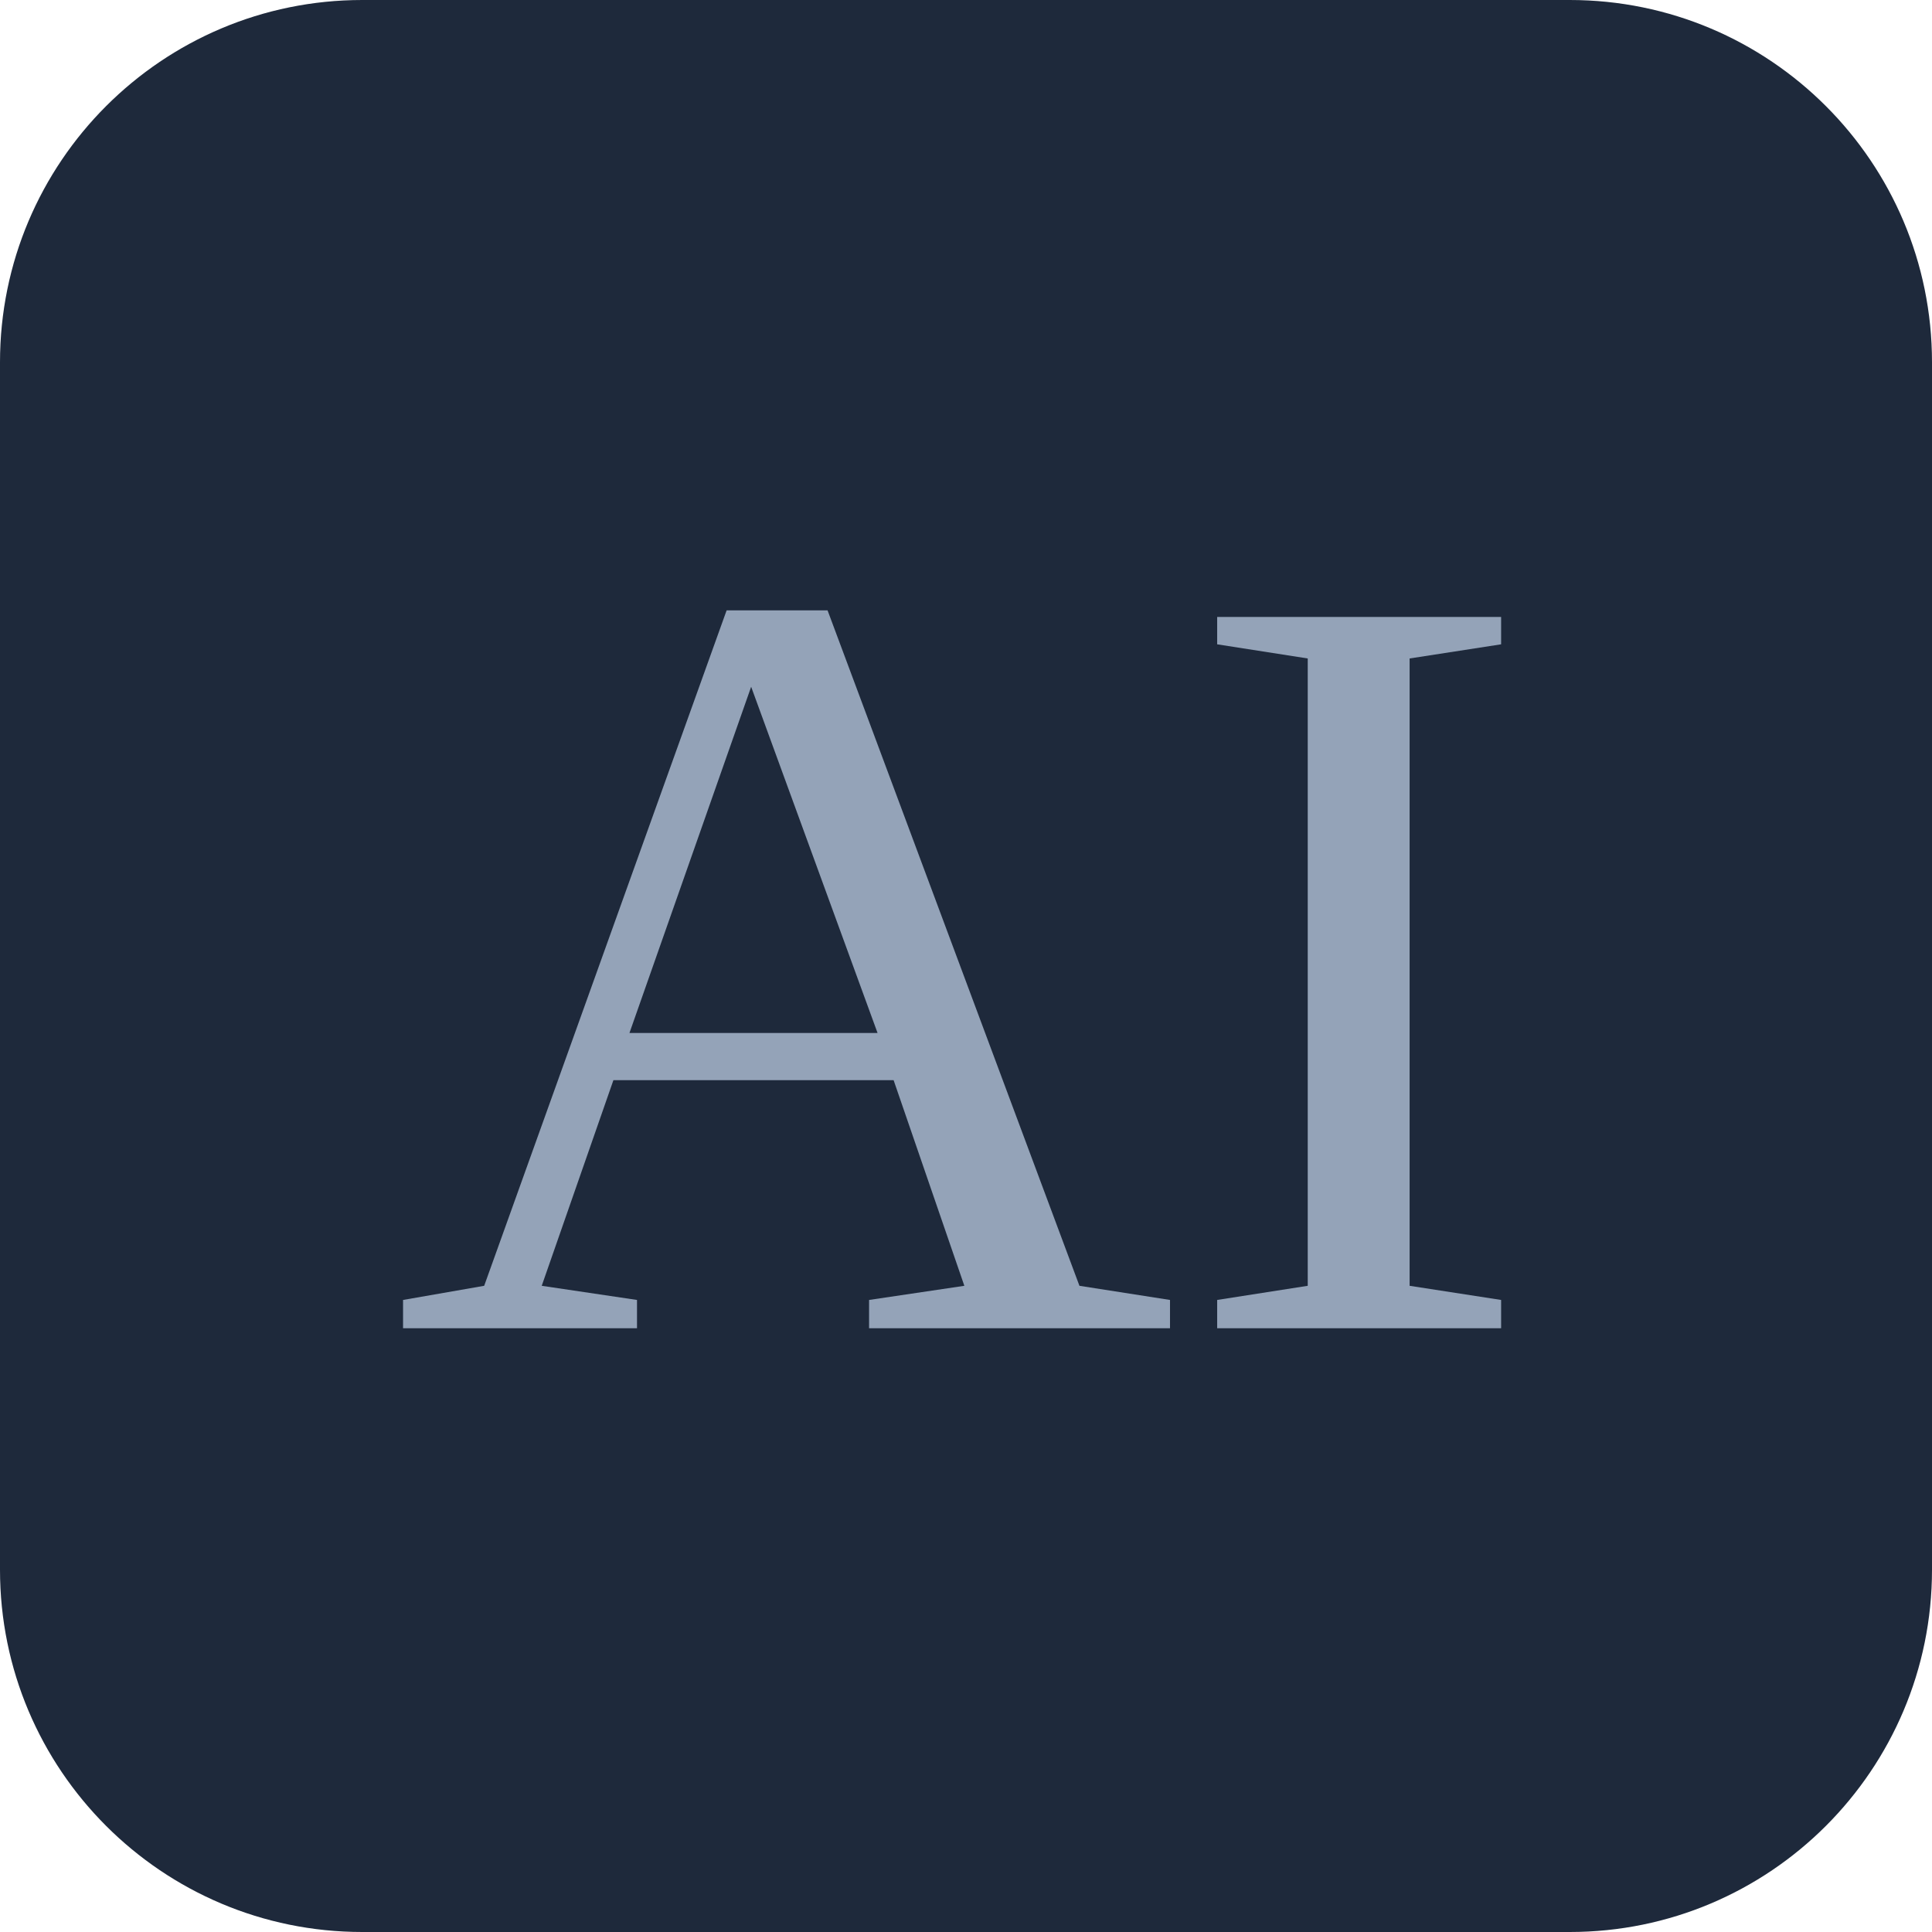
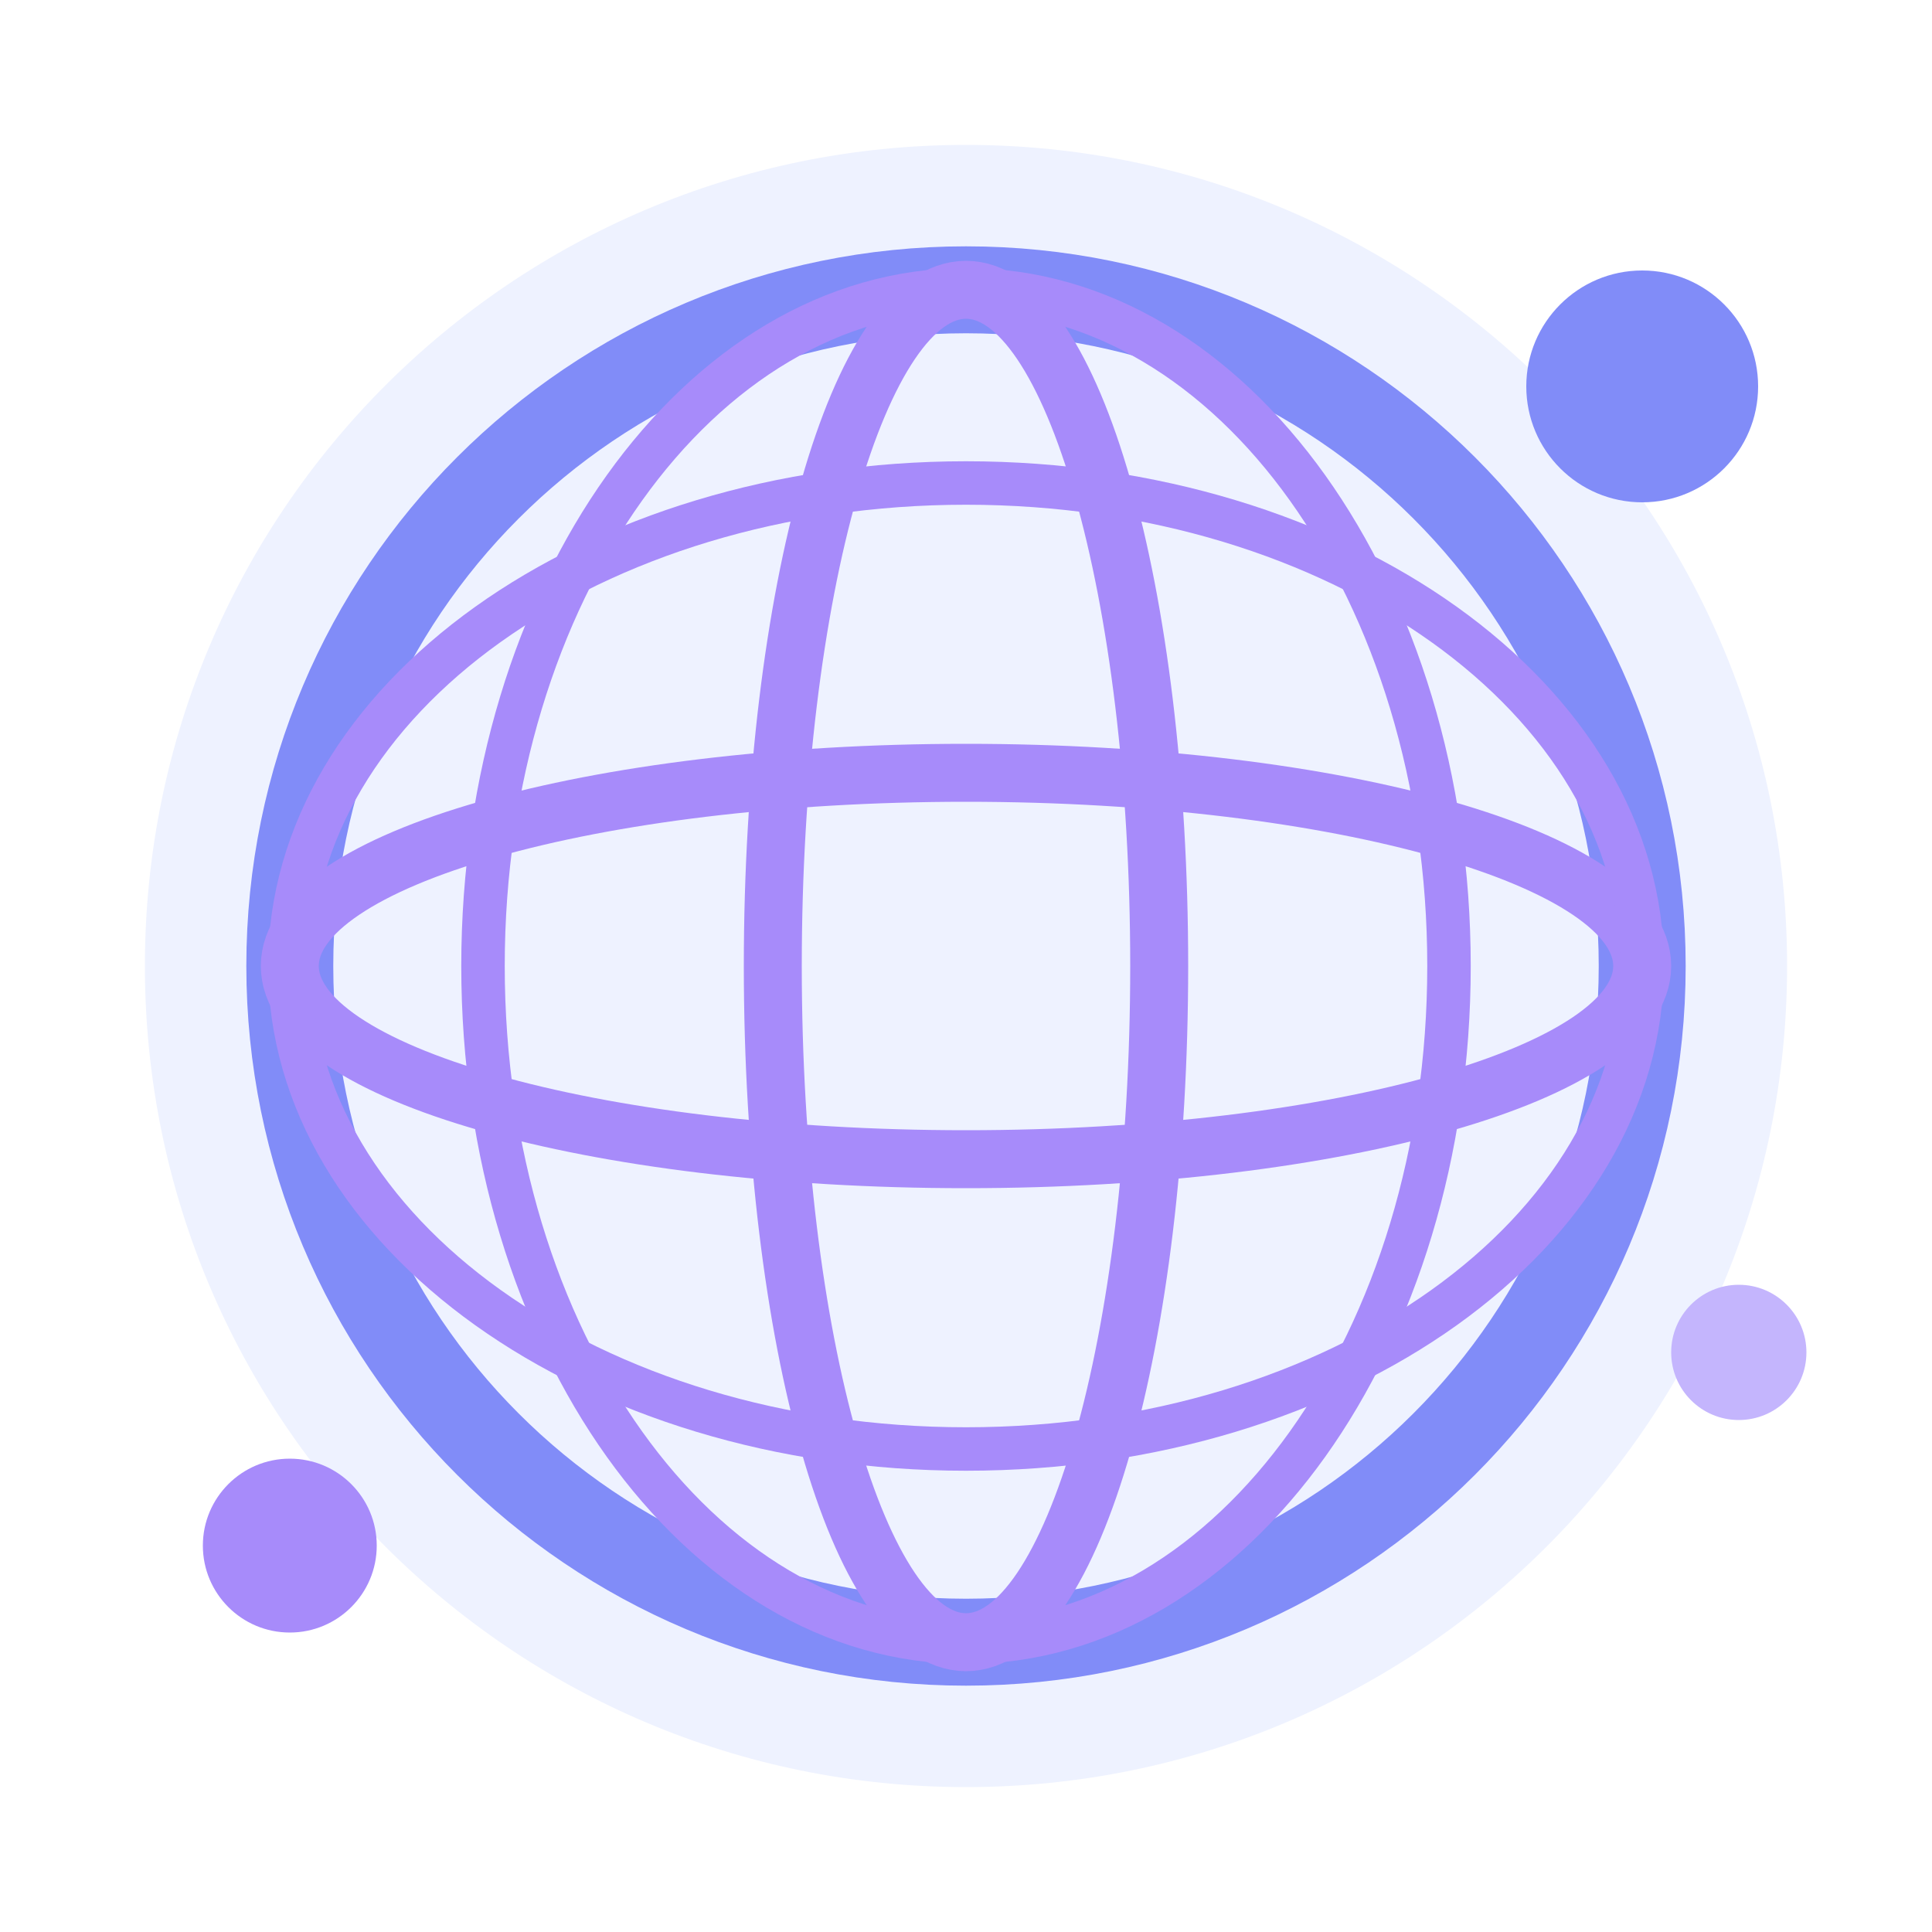
- <svg xmlns="http://www.w3.org/2000/svg" viewBox="0 0 32 32">
-   <rect width="32" height="32" rx="6" fill="#1e293b" />
-   <text x="16" y="22" font-size="18" text-anchor="middle" fill="#94a3b8">AI</text>
+ <svg xmlns="http://www.w3.org/2000/svg" viewBox="0 0 40 40" fill="none">
+   <circle cx="20" cy="20" r="17" fill="#eef2ff" />
+   <circle cx="20" cy="20" r="14" stroke="#818cf8" stroke-width="1.8" />
+   <ellipse cx="20" cy="20" rx="4" ry="14" stroke="#a78bfa" stroke-width="1.2" />
+   <ellipse cx="20" cy="20" rx="10" ry="14" stroke="#a78bfa" stroke-width="0.9" />
+   <ellipse cx="20" cy="20" rx="14" ry="4" stroke="#a78bfa" stroke-width="1.2" />
+   <ellipse cx="20" cy="20" rx="14" ry="10" stroke="#a78bfa" stroke-width="0.9" />
+   <circle cx="34" cy="8" r="2.4" fill="#818cf8" />
+   <circle cx="6" cy="32" r="1.8" fill="#a78bfa" />
+   <circle cx="36" cy="28" r="1.4" fill="#c4b5fd" />
</svg>
